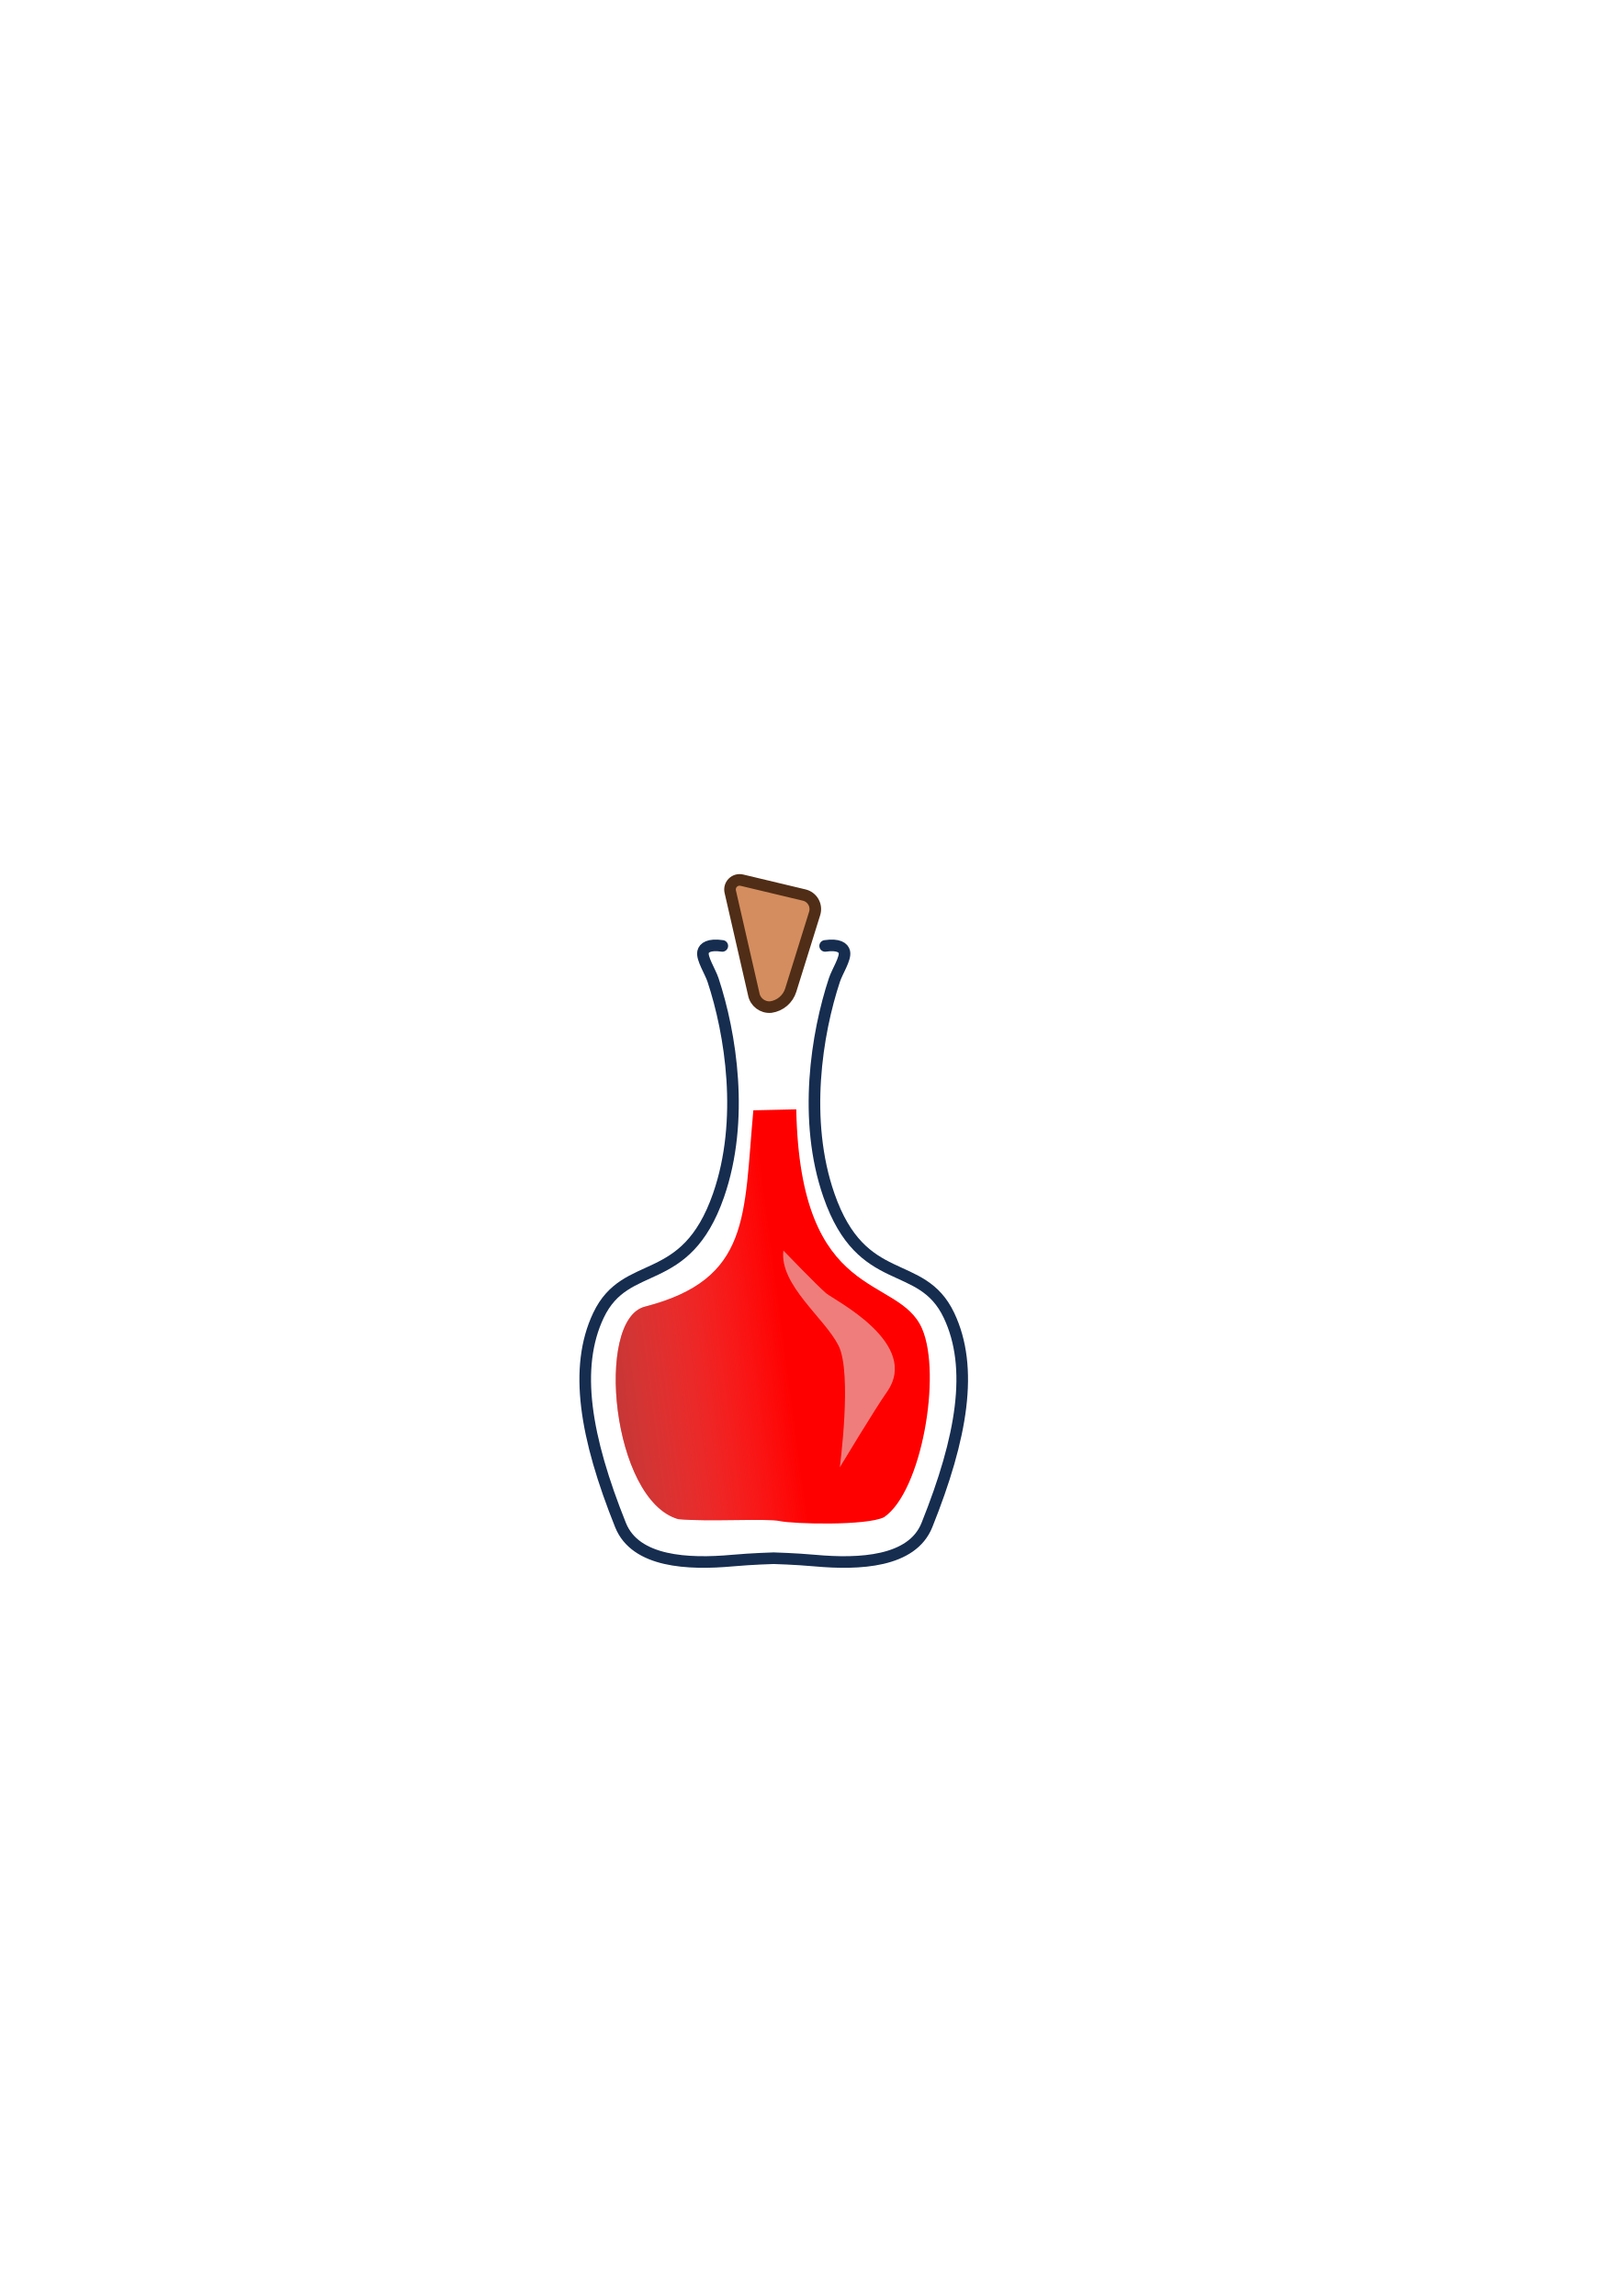
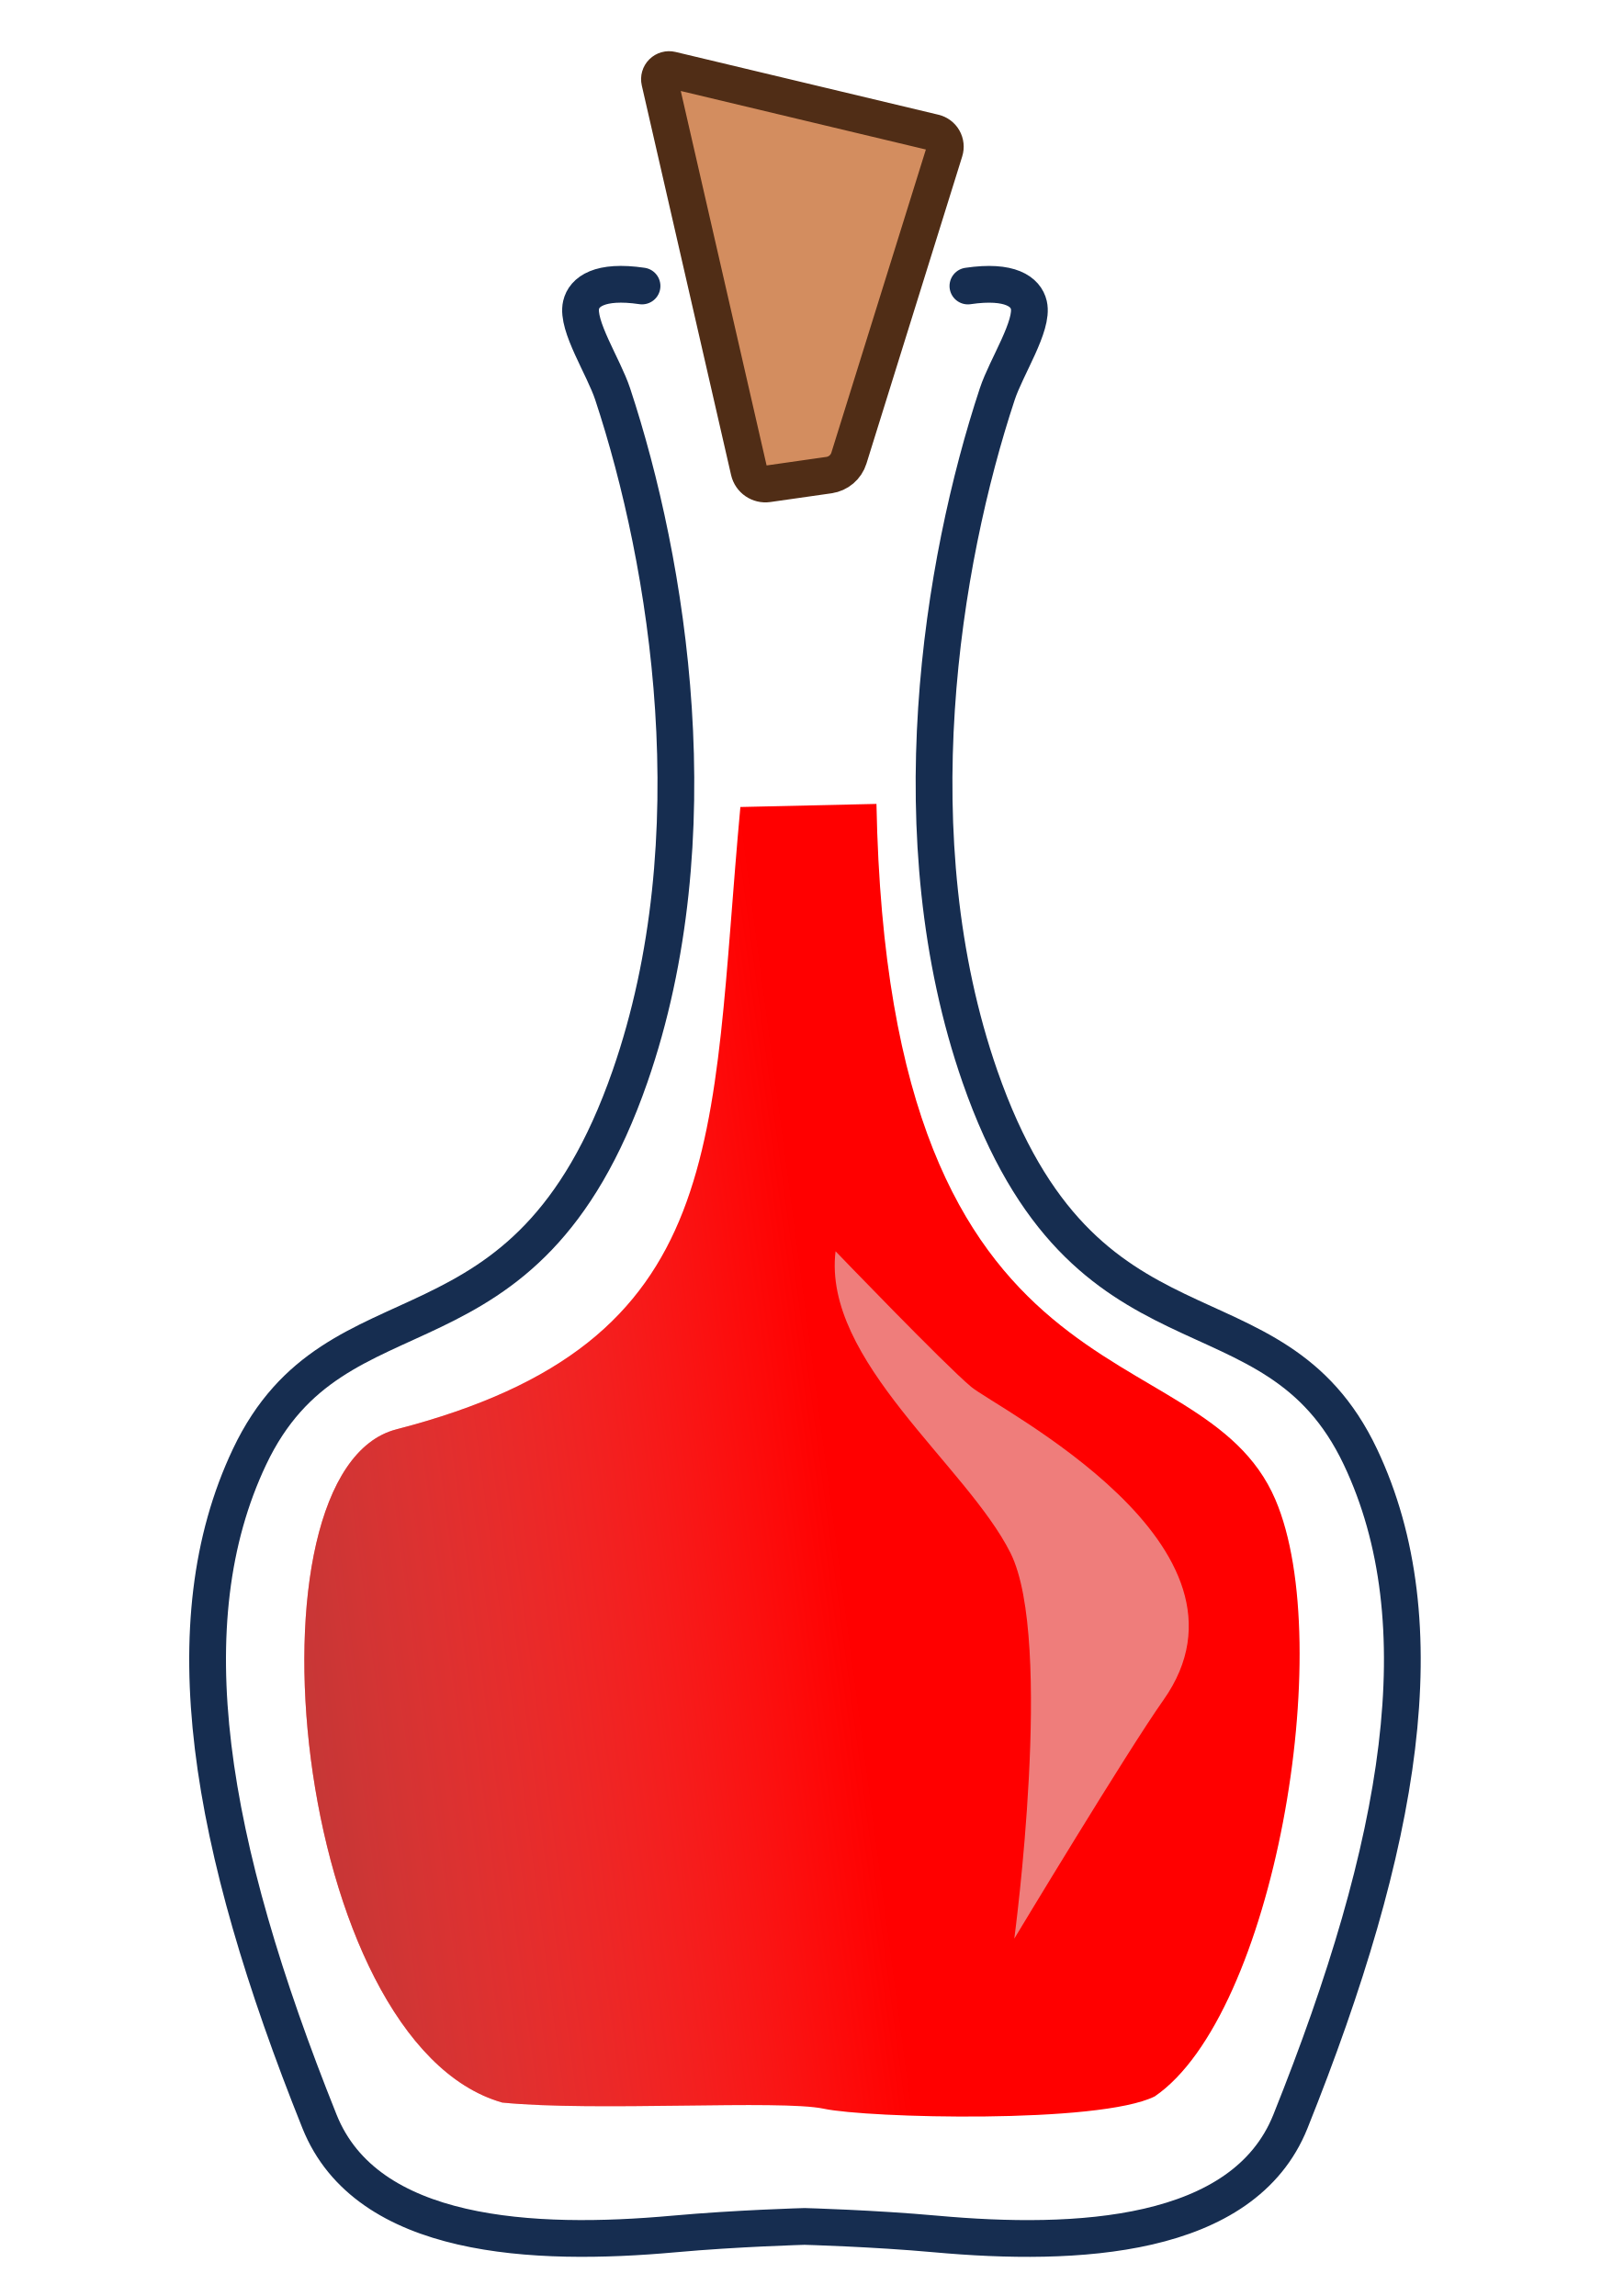
<svg xmlns="http://www.w3.org/2000/svg" xmlns:xlink="http://www.w3.org/1999/xlink" width="210mm" height="297mm" viewBox="0 0 210 297" version="1.1" id="svg5">
  <defs id="defs2">
    <linearGradient id="linearGradient7330">
      <stop style="stop-color:#000000;stop-opacity:1" offset="0" id="stop7326" />
      <stop style="stop-color:#e3dedb;stop-opacity:0;" offset="1" id="stop7328" />
    </linearGradient>
-     <linearGradient xlink:href="#linearGradient7330" id="linearGradient7332" x1="15.129" y1="178.086" x2="65.481" y2="171.425" gradientUnits="userSpaceOnUse" gradientTransform="translate(36.348,5.048335)" />
+     <linearGradient xlink:href="#linearGradient7330" id="linearGradient7332" x1="15.129" y1="178.086" x2="65.481" y2="171.425" gradientUnits="userSpaceOnUse" gradientTransform="matrix(3.169108,0,0,3.169108,-97.82749,-334.7744)" />
  </defs>
  <g id="layer1">
-     <path style="fill:none;stroke:#162d50;stroke-width:1.5;stroke-linecap:round;stroke-linejoin:miter;stroke-miterlimit:4;stroke-dasharray:none;stroke-opacity:1" d="m 57.071,117.31 c -1.743,-0.257 -2.364,0.244 -2.487,0.776 -0.195,0.842 0.92,2.519 1.288,3.633 2.281,6.902 4.099,18.104 0.709,27.853 -4.284,12.316 -11.949,7.973 -15.528,15.528 -3.213,6.782 -1.702,15.756 2.856,27.13 1.923,4.798 8.739,5.112 14.469,4.592 2.556,-0.232 5.343,-0.308 5.343,-0.308 m 6.649,-79.203 c 1.743,-0.257 2.364,0.244 2.487,0.776 0.195,0.842 -0.92,2.519 -1.288,3.633 -2.281,6.902 -4.099,18.104 -0.709,27.853 4.284,12.316 11.949,7.973 15.528,15.528 3.213,6.782 1.702,15.756 -2.856,27.13 -1.923,4.798 -8.739,5.112 -14.469,4.592 -2.556,-0.232 -5.343,-0.308 -5.343,-0.308" id="path1302" transform="translate(36.34801,5.048335)" />
-     <path style="fill:#d38d5f;stroke:#502d16;stroke-width:1.5;stroke-linecap:round;stroke-linejoin:round;stroke-miterlimit:4;stroke-dasharray:none;stroke-opacity:1" d="m 99.694,130.271 a 2.061,2.061 37.454 0 1 -2.215,-1.697 l -3.033,-13.236 a 1.242,1.242 135.262 0 1 1.499,-1.485 l 8.068,1.927 a 1.869,1.869 60.371 0 1 1.35,2.374 l -3.093,9.925 a 3.166,3.166 139.591 0 1 -2.575,2.192 z" id="path3576" />
-     <path style="fill:#ff0000;fill-opacity:1;stroke:none;stroke-width:0.265px;stroke-linecap:butt;stroke-linejoin:miter;stroke-opacity:1" d="m 97.433,143.625 5.553,-0.126 c 0.477,25.293 13.222,21.254 16.281,28.397 2.54,5.929 -0.069,21.039 -4.922,24.358 -2.272,1.136 -11.737,0.883 -13.504,0.505 -1.767,-0.379 -9.339,0.126 -13.126,-0.252 -8.572,-2.437 -10.819,-25.8 -4.322,-27.479 13.742,-3.552 12.776,-11.71 14.04,-25.402 z" id="potion" />
-     <path style="fill:#e3dedb;fill-opacity:0.561;stroke:none;stroke-width:0.265px;stroke-linecap:butt;stroke-linejoin:miter;stroke-opacity:1" d="m 101.317,161.759 c -0.535,4.462 5.355,8.746 7.139,12.316 1.785,3.57 0.155,15.741 0.155,15.741 0,0 4.606,-7.648 6.083,-9.734 4.448,-6.285 -6.773,-11.897 -7.844,-12.79 -1.071,-0.892 -5.533,-5.533 -5.533,-5.533 z" id="path6817" />
-     <path style="fill:url(#linearGradient7332);fill-opacity:1;stroke:none;stroke-width:0.265px;stroke-linecap:butt;stroke-linejoin:miter;stroke-opacity:1" d="m 97.433,143.625 5.553,-0.126 c 0.477,25.293 13.222,21.254 16.281,28.397 2.54,5.929 -0.069,21.039 -4.922,24.358 -2.272,1.136 -11.737,0.883 -13.504,0.505 -1.767,-0.379 -9.339,0.126 -13.126,-0.252 -8.572,-2.437 -10.819,-25.8 -4.322,-27.479 13.742,-3.552 12.775,-11.71 14.04,-25.402 z" id="path7306" />
+     <path style="fill:none;stroke:#162d50;stroke-width:1.5;stroke-linecap:round;stroke-linejoin:miter;stroke-miterlimit:4;stroke-dasharray:none;stroke-opacity:1" d="m 57.071,117.31 c -1.743,-0.257 -2.364,0.244 -2.487,0.776 -0.195,0.842 0.92,2.519 1.288,3.633 2.281,6.902 4.099,18.104 0.709,27.853 -4.284,12.316 -11.949,7.973 -15.528,15.528 -3.213,6.782 -1.702,15.756 2.856,27.13 1.923,4.798 8.739,5.112 14.469,4.592 2.556,-0.232 5.343,-0.308 5.343,-0.308 m 6.649,-79.203 c 1.743,-0.257 2.364,0.244 2.487,0.776 0.195,0.842 -0.92,2.519 -1.288,3.633 -2.281,6.902 -4.099,18.104 -0.709,27.853 4.284,12.316 11.949,7.973 15.528,15.528 3.213,6.782 1.702,15.756 -2.856,27.13 -1.923,4.798 -8.739,5.112 -14.469,4.592 -2.556,-0.232 -5.343,-0.308 -5.343,-0.308" id="path1302" transform="matrix(3.169108,0,0,3.169108,-97.82747,-334.7744)" />
+     <path style="fill:#d38d5f;stroke:#502d16;stroke-width:4.754;stroke-linecap:round;stroke-linejoin:round;stroke-miterlimit:4;stroke-dasharray:none;stroke-opacity:1" d="m 107.217,61.456 -7.919,1.131 A 2.174,2.174 34.481 0 1 96.872,60.921 L 85.321,10.518 a 1.242,1.242 135.262 0 1 1.499,-1.485 l 34.007,8.121 a 1.869,1.869 60.371 0 1 1.35,2.374 l -12.385,39.735 a 3.166,3.166 139.591 0 1 -2.575,2.192 z" id="path3576" />
+     <path style="fill:#ff0000;fill-opacity:1;stroke:none;stroke-width:0.838px;stroke-linecap:butt;stroke-linejoin:miter;stroke-opacity:1" d="m 95.757,104.39 17.599,-0.4 c 1.51,80.156 41.901,67.356 51.596,89.993 8.048,18.791 -0.219,66.675 -15.599,77.194 -7.199,3.6 -37.197,2.8 -42.797,1.6 -5.6,-1.2 -29.598,0.4 -41.597,-0.8 -27.165,-7.722 -34.288,-81.762 -13.696,-87.084 43.551,-11.256 40.487,-37.109 44.493,-80.502 z" id="potion" />
+     <path style="fill:#e3dedb;fill-opacity:0.561;stroke:none;stroke-width:0.838px;stroke-linecap:butt;stroke-linejoin:miter;stroke-opacity:1" d="m 108.066,161.857 c -1.697,14.141 16.969,27.716 22.626,39.029 5.656,11.313 0.492,49.885 0.492,49.885 0,0 14.598,-24.237 19.277,-30.847 14.096,-19.918 -21.466,-37.704 -24.86,-40.532 -3.394,-2.828 -17.535,-17.535 -17.535,-17.535 z" id="path6817" />
+     <path style="fill:url(#linearGradient7332);fill-opacity:1;stroke:none;stroke-width:0.838px;stroke-linecap:butt;stroke-linejoin:miter;stroke-opacity:1" d="m 95.757,104.39 17.599,-0.4 c 1.51,80.156 41.901,67.356 51.596,89.993 8.048,18.791 -0.219,66.675 -15.599,77.194 -7.199,3.6 -37.197,2.8 -42.797,1.6 -5.6,-1.2 -29.598,0.4 -41.597,-0.8 -27.165,-7.722 -34.288,-81.762 -13.696,-87.084 43.551,-11.256 40.487,-37.109 44.493,-80.502 z" id="path7306" />
  </g>
</svg>
